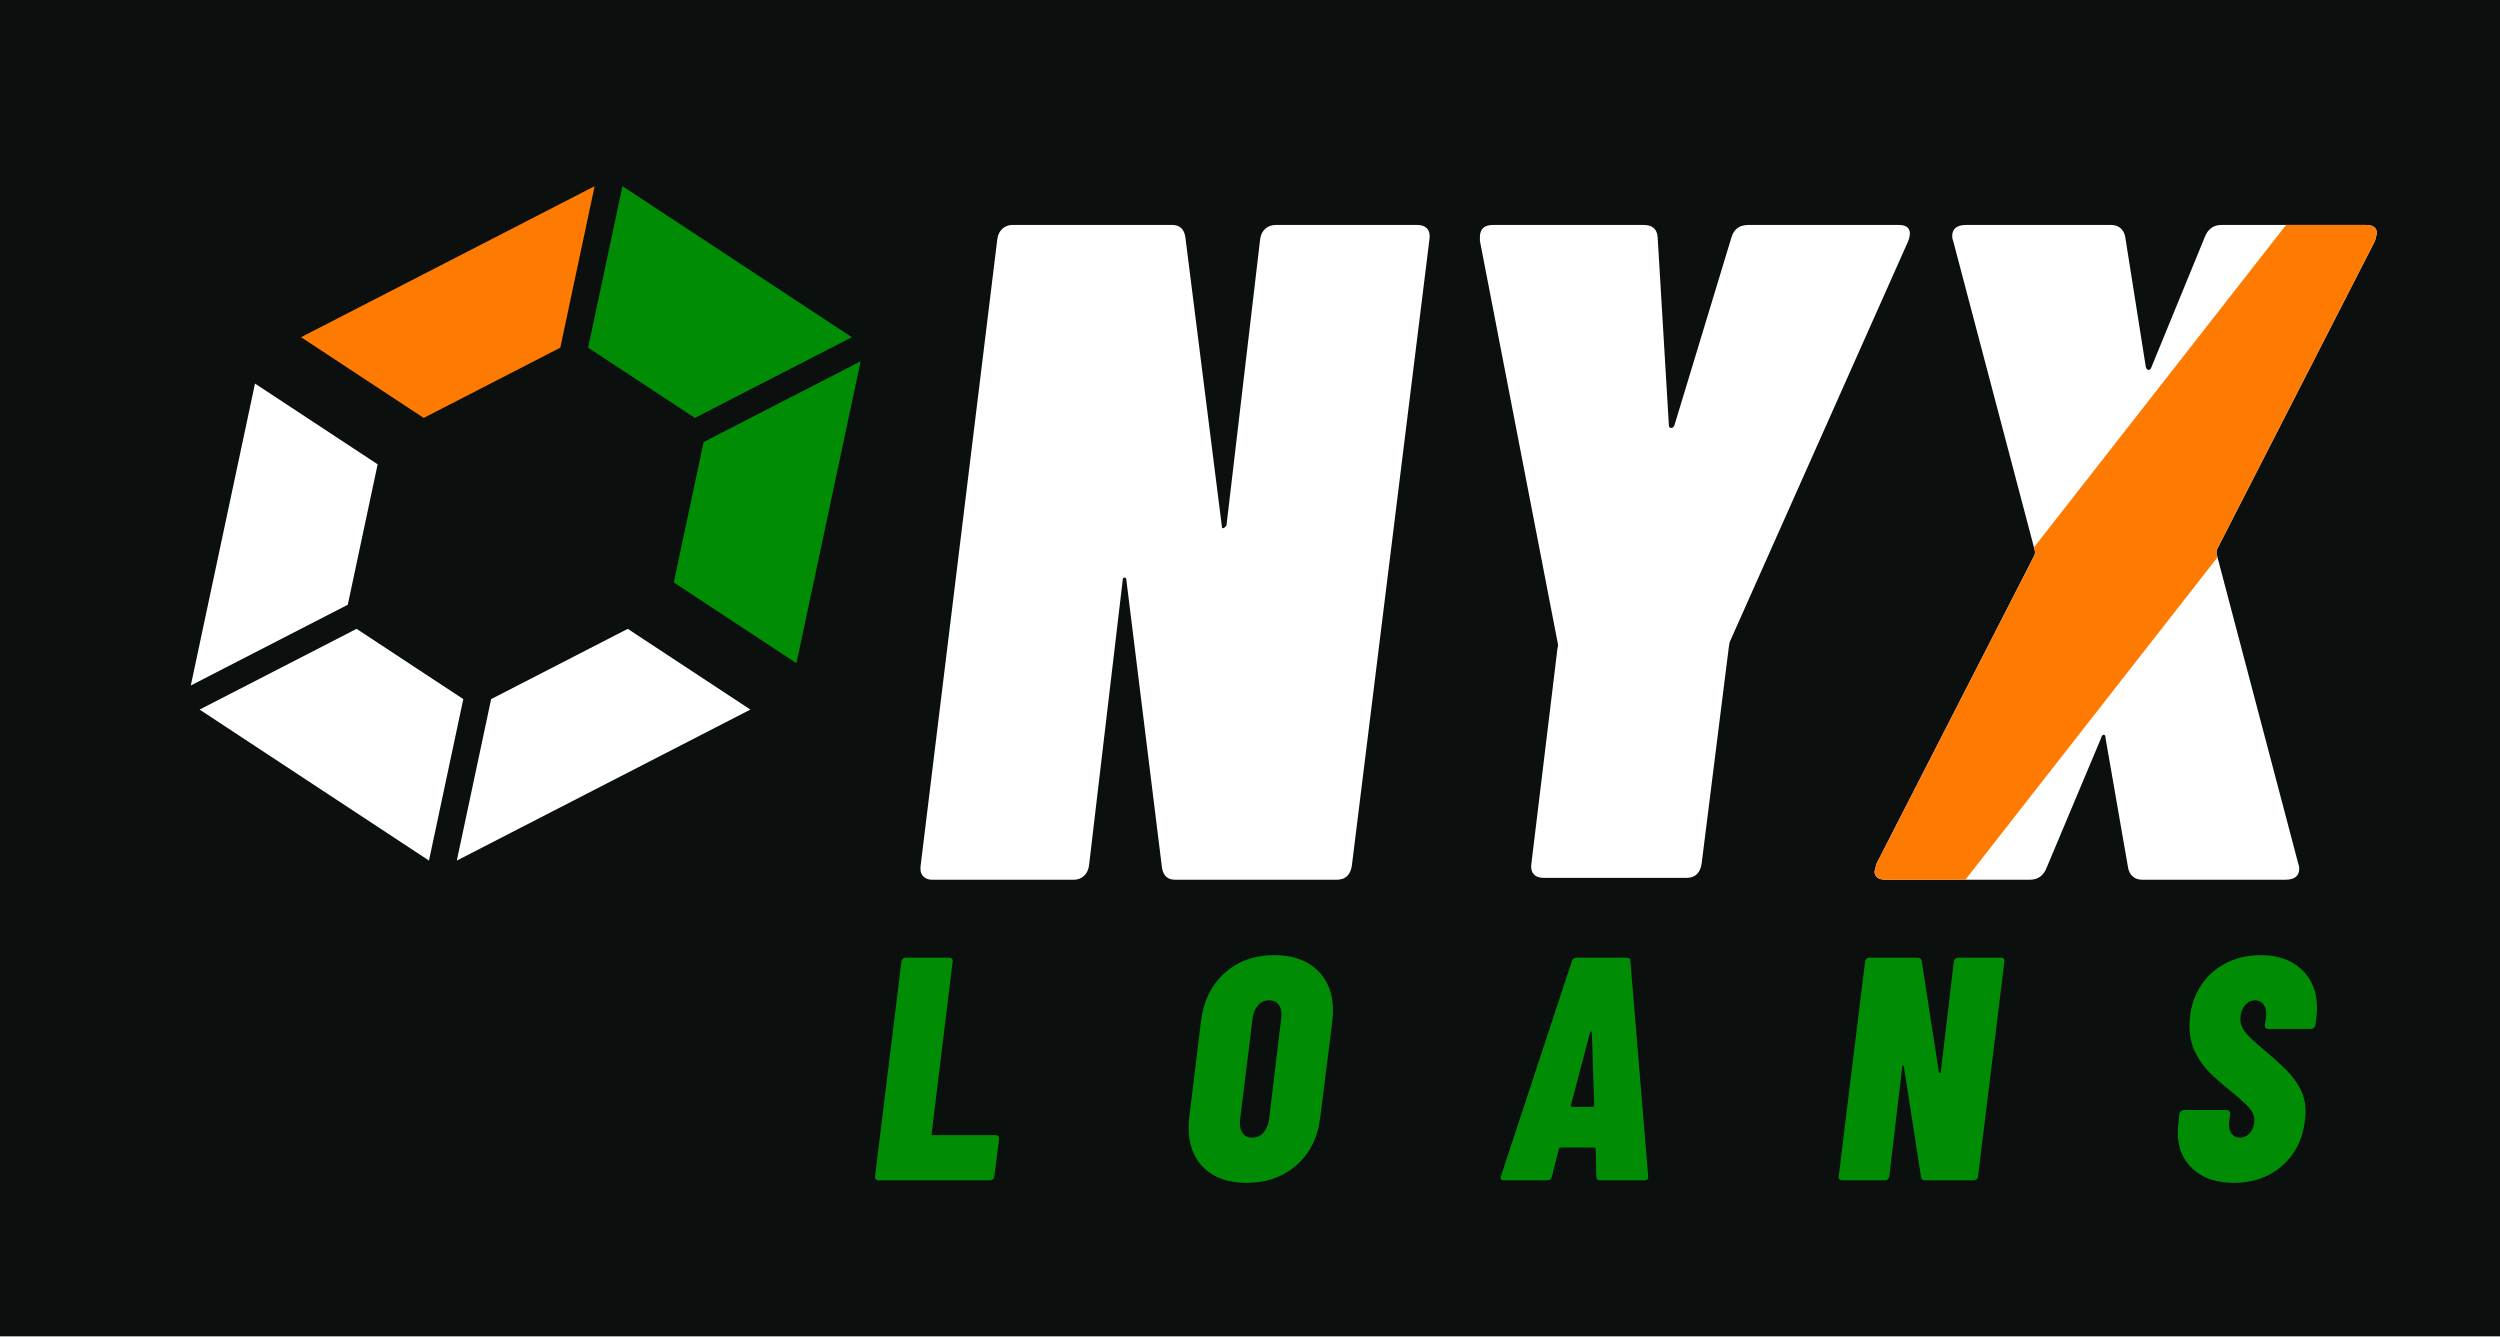
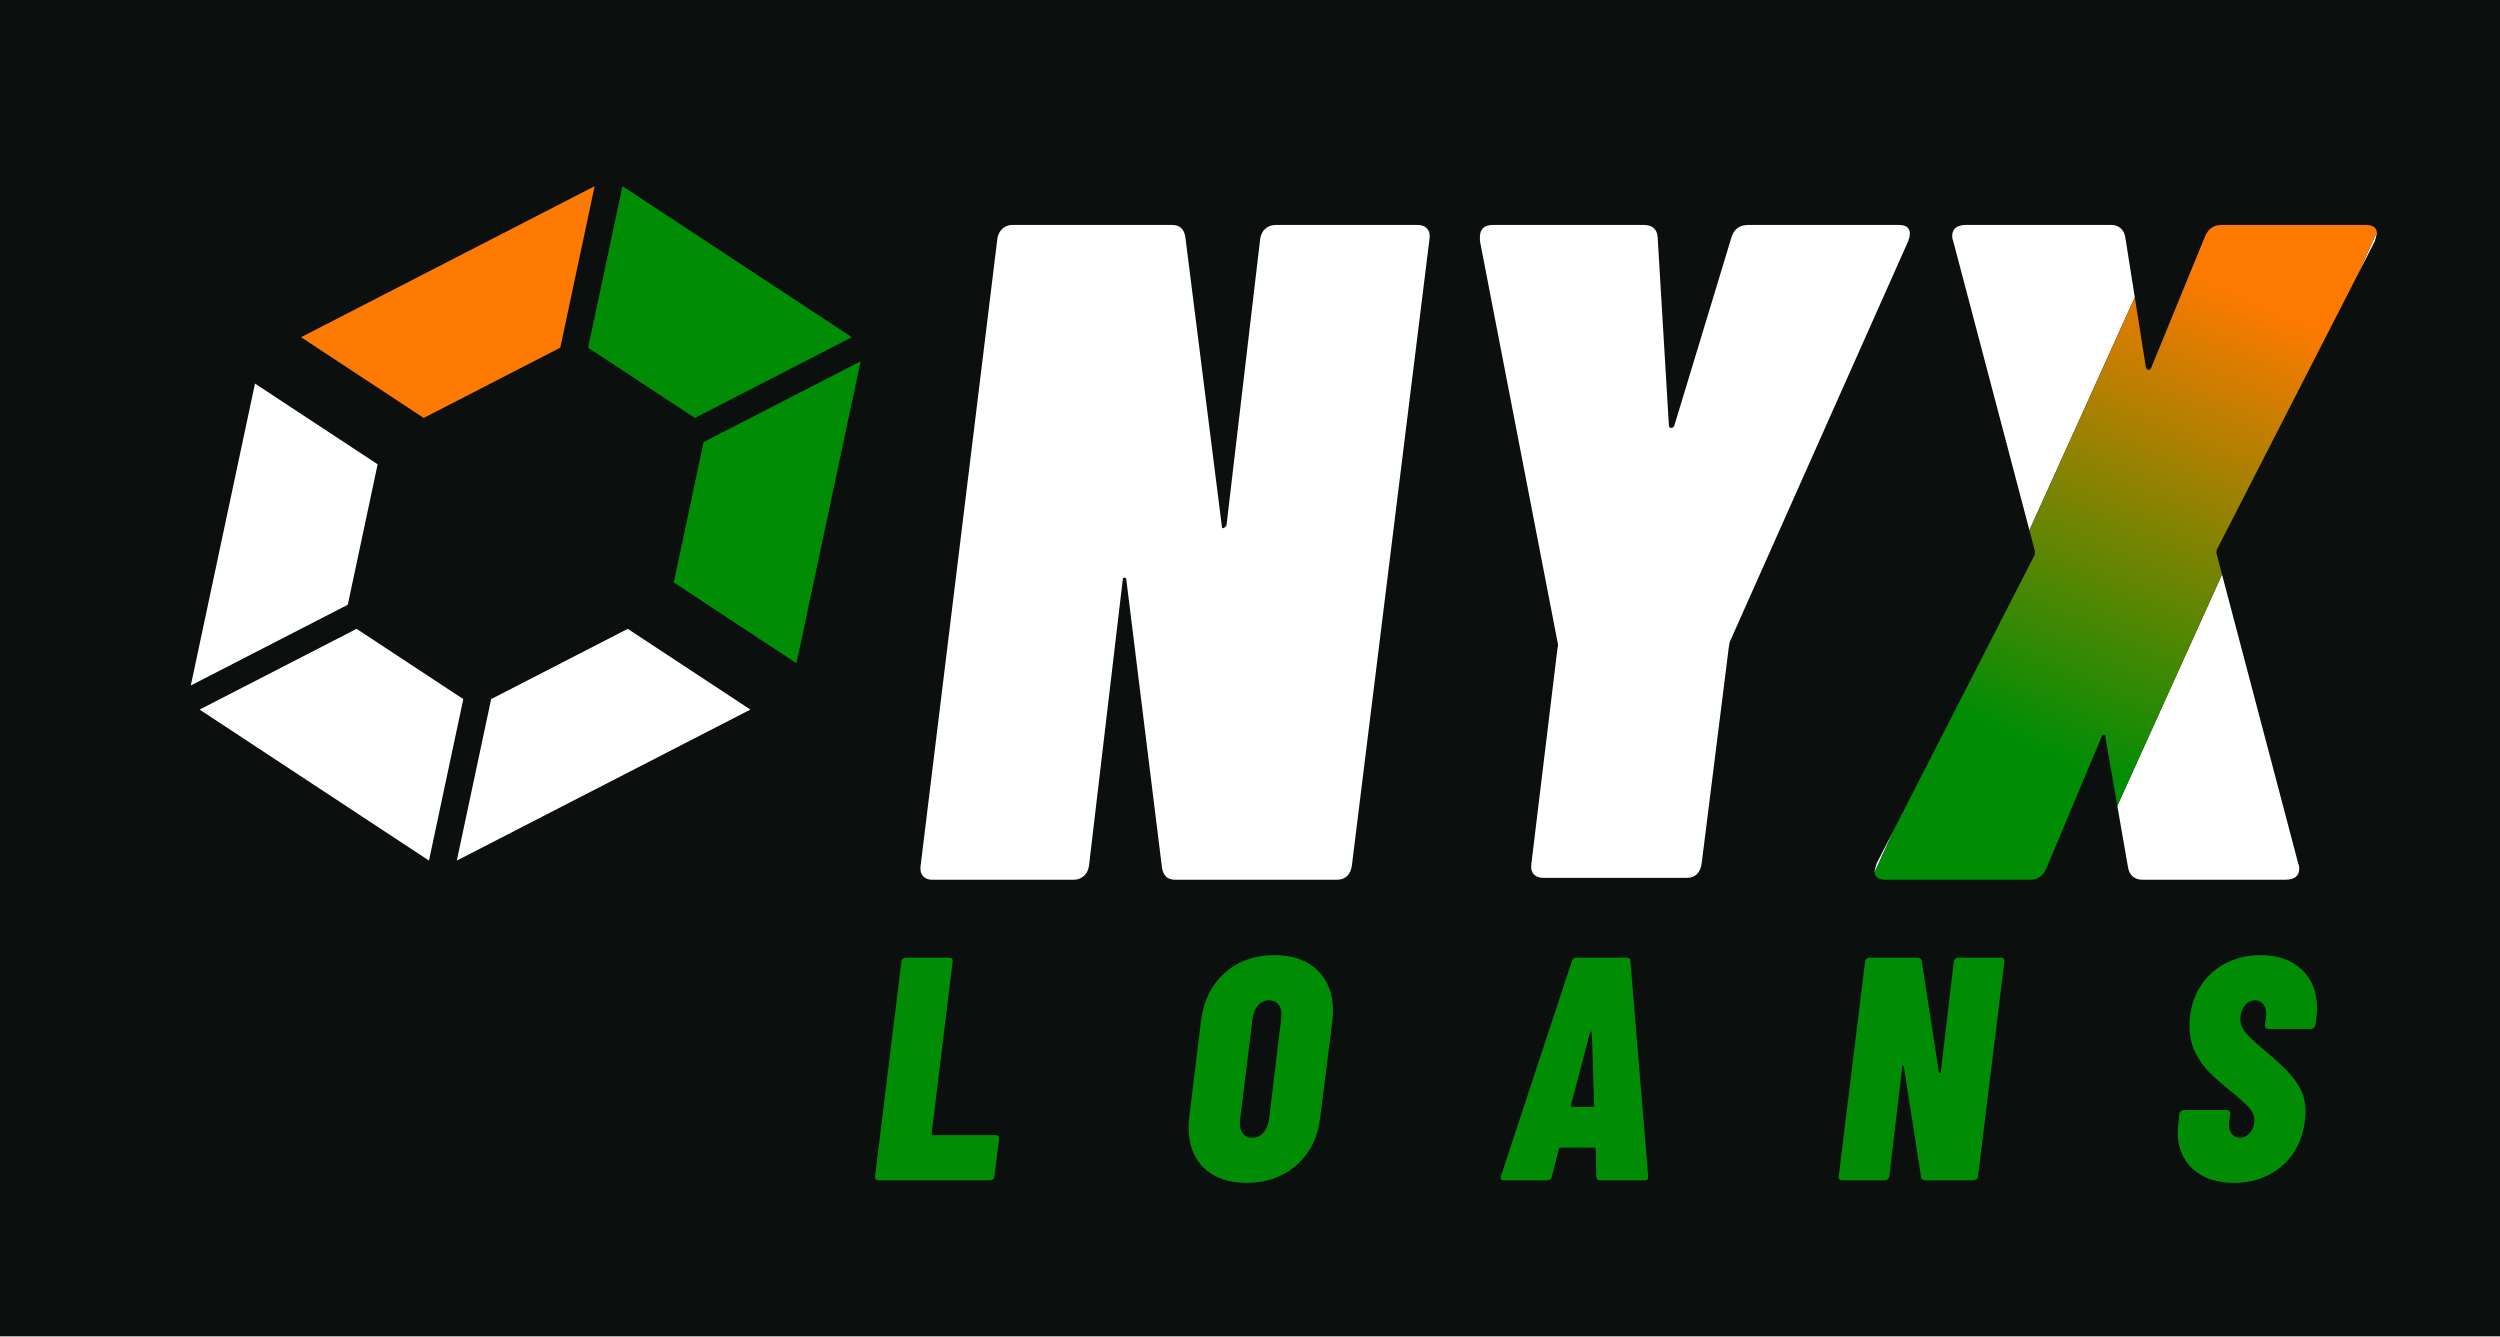
<svg xmlns="http://www.w3.org/2000/svg" viewBox="0 0 449 240" width="449" height="240">
  <rect width="449" height="240" rx="0" fill="#0B0F0D" />
  <g transform="translate(24,24)">
    <g transform="translate(0,4)">
      <g transform="matrix(1 0 -0.2126 1 14.45 0)">
        <polygon points="74.50,5.44 121.46,32.56 96.35,47.06 74.50,34.44" fill="#008D05" />
        <polygon points="123.96,36.89 123.96,91.11 98.85,76.61 98.85,51.39" fill="#008D05" />
        <polygon points="117.46,99.44 70.50,126.56 70.50,97.56 92.35,84.94" fill="#FFFFFF" />
        <polygon points="65.50,126.56 18.54,99.44 43.65,84.94 65.50,97.56" fill="#FFFFFF" />
        <polygon points="16.04,95.11 16.04,40.89 41.15,55.39 41.15,80.61" fill="#FFFFFF" />
        <polygon points="22.54,32.56 69.50,5.44 69.50,34.44 47.65,47.06" fill="#FF7A00" />
      </g>
    </g>
    <path d="M205.184 16.4H230.552Q231.728 16.4 232.316 17.072Q232.904 17.744 232.736 18.92L218.792 131.48Q218.624 132.656 217.952 133.328Q217.28 134.0 216.104 134.0H187.04Q185.024 134.0 184.688 131.816L178.304 80.24Q178.304 79.736 177.968 79.736Q177.632 79.736 177.632 80.24L171.584 131.48Q171.416 132.656 170.66 133.328Q169.904 134.0 168.896 134.0H143.36Q142.352 134.0 141.764 133.328Q141.176 132.656 141.344 131.48L155.12 18.92Q155.288 17.744 156.044 17.072Q156.8 16.4 157.808 16.4H186.536Q188.552 16.4 188.888 18.584L195.44 70.496Q195.44 71.0 195.776 70.832Q196.112 70.664 196.28 70.328L202.328 18.92Q202.496 17.744 203.252 17.072Q204.008 16.4 205.184 16.4Z" fill="#FFFFFF" />
    <path d="M251.032 131.144 255.736 92.336Q255.904 92.0 255.736 91.328L241.792 19.256V18.584Q241.792 16.4 244.144 16.4H271.192Q273.544 16.4 273.712 18.584L275.728 52.352Q275.728 52.856 276.148 52.856Q276.568 52.856 276.736 52.352L286.984 18.584Q287.656 16.4 290.008 16.4H317.056Q318.4 16.4 318.82 17.156Q319.24 17.912 318.736 19.256L286.648 91.328L286.48 92.336L281.608 131.144Q281.44 132.32 280.768 132.992Q280.096 133.664 278.92 133.664H253.216Q252.04 133.664 251.452 132.992Q250.864 132.32 251.032 131.144Z" fill="#FFFFFF" />
-     <path d="M312.672 132.488 313.008 131.144 341.4 75.704Q341.568 75.2 341.4 74.696L326.784 19.256Q326.616 18.92 326.616 18.416Q326.616 16.4 329.136 16.4H355.176Q356.184 16.4 356.856 16.988Q357.528 17.576 357.696 18.584L361.392 41.936Q361.56 42.44 361.896 42.44Q362.232 42.44 362.4 41.936L371.976 18.584Q372.816 16.4 375 16.4H400.872Q402.888 16.4 402.888 17.912L402.552 19.256L374.16 74.696Q373.992 75.2 374.16 75.704L388.776 131.144Q388.944 131.48 388.944 131.984Q388.944 134.0 386.424 134.0H360.72Q359.712 134.0 359.04 133.412Q358.368 132.824 358.2 131.816L354.168 108.632Q354.168 107.96 353.832 107.96Q353.496 107.96 353.328 108.632L343.584 131.816Q342.744 134.0 340.56 134.0H314.688Q312.672 134.0 312.672 132.488Z" fill="#FFFFFF" />
-     <clipPath id="u4">
-       <polygon points="297.94,129.76 396.15,4.16 417.62,20.64 319.41,146.24" />
+     <clipPath id="u12">
+       <path clip-rule="evenodd" d="M262.7 -33.6 H452.9 V184.0 H262.7 Z M308.88,141.06 L347.07,141.06 L406.68,9.34 L368.49,9.34 Z" />
    </clipPath>
-     <path d="M312.672 132.488 313.008 131.144 341.4 75.704Q341.568 75.2 341.4 74.696L326.784 19.256Q326.616 18.92 326.616 18.416Q326.616 16.4 329.136 16.4H355.176Q356.184 16.4 356.856 16.988Q357.528 17.576 357.696 18.584L361.392 41.936Q361.56 42.44 361.896 42.44Q362.232 42.44 362.4 41.936L371.976 18.584Q372.816 16.4 375 16.4H400.872Q402.888 16.4 402.888 17.912L402.552 19.256L374.16 74.696Q373.992 75.2 374.16 75.704L388.776 131.144Q388.944 131.48 388.944 131.984Q388.944 134.0 386.424 134.0H360.72Q359.712 134.0 359.04 133.412Q358.368 132.824 358.2 131.816L354.168 108.632Q354.168 107.96 353.832 107.96Q353.496 107.96 353.328 108.632L343.584 131.816Q342.744 134.0 340.56 134.0H314.688Q312.672 134.0 312.672 132.488Z" fill="#FF7A00" clip-path="url(#u4)" />
+     <path d="M312.672 132.488 313.008 131.144 341.4 75.704Q341.568 75.2 341.4 74.696L326.784 19.256Q326.616 18.92 326.616 18.416Q326.616 16.4 329.136 16.4H355.176Q356.184 16.4 356.856 16.988Q357.528 17.576 357.696 18.584L361.392 41.936Q361.56 42.44 361.896 42.44Q362.232 42.44 362.4 41.936L371.976 18.584Q372.816 16.4 375 16.4H400.872Q402.888 16.4 402.888 17.912L402.552 19.256L374.16 74.696Q373.992 75.2 374.16 75.704L388.776 131.144Q388.944 131.48 388.944 131.984Q388.944 134.0 386.424 134.0H360.72Q359.712 134.0 359.04 133.412Q358.368 132.824 358.2 131.816L354.168 108.632Q354.168 107.96 353.832 107.96Q353.496 107.96 353.328 108.632L343.584 131.816Q342.744 134.0 340.56 134.0H314.688Q312.672 134.0 312.672 132.488Z" fill="#FFFFFF" clip-path="url(#u12)" />
+     <linearGradient id="u11" gradientUnits="userSpaceOnUse" x1="331.2" y1="134.0" x2="384.4" y2="16.4">
+       <stop offset="0.2" stop-color="#008D05" />
+       <stop offset="0.9" stop-color="#FF7A00" />
+     </linearGradient>
+     <clipPath id="u10">
+       <polygon points="308.88,141.06 347.07,141.06 406.68,9.34 368.49,9.34" />
+     </clipPath>
+     <path d="M312.672 132.488 313.008 131.144 341.4 75.704Q341.568 75.2 341.4 74.696L326.784 19.256Q326.616 18.92 326.616 18.416Q326.616 16.4 329.136 16.4H355.176Q356.184 16.4 356.856 16.988Q357.528 17.576 357.696 18.584L361.392 41.936Q361.56 42.44 361.896 42.44Q362.232 42.44 362.4 41.936L371.976 18.584Q372.816 16.4 375 16.4H400.872Q402.888 16.4 402.888 17.912L402.552 19.256L374.16 74.696Q373.992 75.2 374.16 75.704L388.776 131.144Q388.944 131.48 388.944 131.984Q388.944 134.0 386.424 134.0H360.72Q359.712 134.0 359.04 133.412Q358.368 132.824 358.2 131.816L354.168 108.632Q354.168 107.96 353.832 107.96Q353.496 107.96 353.328 108.632L343.584 131.816Q342.744 134.0 340.56 134.0H314.688Q312.672 134.0 312.672 132.488Z" fill="url(#u11)" clip-path="url(#u10)" />
    <path d="M133.156 187.299 137.897 148.685Q137.954 148.4 138.154 148.2Q138.354 148.0 138.639 148.0H146.522Q146.807 148.0 146.979 148.2Q147.15 148.4 147.093 148.685L143.323 179.587Q143.209 179.873 143.552 179.873H154.861Q155.147 179.873 155.318 180.073Q155.49 180.273 155.432 180.558L154.576 187.299Q154.576 187.584 154.347 187.784Q154.119 187.984 153.833 187.984H133.727Q133.441 187.984 133.27 187.784Q133.099 187.584 133.156 187.299Z" fill="#008D05" />
    <path d="M189.476 178.502Q189.476 177.874 189.59 176.617L191.704 159.367Q192.389 153.94 195.959 150.742Q199.529 147.543 204.898 147.543Q209.754 147.543 212.581 150.228Q215.408 152.912 215.408 157.539Q215.408 158.11 215.294 159.367L213.124 176.617Q212.495 182.044 208.868 185.242Q205.241 188.441 199.872 188.441Q195.017 188.441 192.246 185.785Q189.476 183.129 189.476 178.502ZM203.927 177.017 206.098 158.967Q206.155 158.681 206.155 158.224Q206.155 157.025 205.584 156.34Q205.013 155.654 203.927 155.654Q202.728 155.654 201.928 156.568Q201.128 157.482 200.957 158.967L198.729 177.017L198.672 177.645Q198.672 178.902 199.244 179.616Q199.815 180.33 200.9 180.33Q202.1 180.33 202.899 179.445Q203.699 178.559 203.927 177.017Z" fill="#008D05" />
    <path d="M262.704 187.356 262.59 182.386Q262.647 182.272 262.532 182.186Q262.418 182.101 262.304 182.101H256.306Q255.964 182.101 255.964 182.386L254.707 187.356Q254.536 187.984 253.907 187.984H246.025Q245.339 187.984 245.568 187.241L258.306 148.628Q258.477 148.0 259.105 148.0H268.13Q268.816 148.0 268.816 148.628L272.014 187.241V187.413Q272.014 187.984 271.386 187.984H263.332Q262.704 187.984 262.704 187.356ZM258.306 174.789H262.018Q262.304 174.789 262.304 174.504L261.904 161.48Q261.904 161.252 261.79 161.252Q261.676 161.252 261.561 161.48L258.134 174.504Q258.134 174.789 258.306 174.789Z" fill="#008D05" />
    <path d="M327.649 148.0H335.418Q335.703 148.0 335.875 148.2Q336.046 148.4 335.989 148.685L331.248 187.299Q331.248 187.584 331.019 187.784Q330.791 187.984 330.505 187.984H321.709Q321.138 187.984 321.023 187.413L317.939 167.535Q317.939 167.364 317.796 167.335Q317.653 167.307 317.653 167.535L315.311 187.299Q315.254 187.584 315.054 187.784Q314.854 187.984 314.569 187.984H306.8Q306.515 187.984 306.344 187.784Q306.172 187.584 306.229 187.299L310.97 148.685Q311.027 148.4 311.227 148.2Q311.427 148.0 311.713 148.0H320.395Q321.023 148.0 321.138 148.571L324.222 168.563Q324.222 168.735 324.365 168.735Q324.508 168.735 324.565 168.506L326.907 148.685Q326.964 148.4 327.164 148.2Q327.364 148.0 327.649 148.0Z" fill="#008D05" />
    <path d="M367.119 179.359Q367.119 178.845 367.233 177.817L367.405 176.046Q367.462 175.76 367.69 175.56Q367.919 175.36 368.204 175.36H375.916Q376.544 175.36 376.544 176.046L376.373 177.36L376.316 177.931Q376.316 179.016 376.858 179.673Q377.401 180.33 378.258 180.33Q379.343 180.33 380.114 179.445Q380.885 178.559 380.885 177.131Q380.885 176.046 380 175.018Q379.114 173.99 376.601 171.933Q374.202 169.991 372.774 168.563Q371.346 167.135 370.289 165.05Q369.233 162.965 369.233 160.281Q369.233 156.568 370.889 153.655Q372.546 150.742 375.459 149.142Q378.372 147.543 382.028 147.543Q386.654 147.543 389.396 150.142Q392.138 152.741 392.138 157.082Q392.138 157.596 392.024 158.739L391.852 160.109Q391.795 160.395 391.567 160.595Q391.338 160.795 391.052 160.795H383.398Q382.77 160.795 382.77 160.109L382.999 158.51Q383.113 157.253 382.57 156.454Q382.028 155.654 380.999 155.654Q379.914 155.654 379.143 156.625Q378.372 157.596 378.372 159.081Q378.372 160.281 379.257 161.395Q380.143 162.508 382.484 164.451Q385.398 166.907 386.854 168.42Q388.311 169.934 389.196 171.676Q390.081 173.418 390.081 175.646Q390.081 176.103 389.967 177.245Q389.339 182.386 385.826 185.414Q382.313 188.441 377.229 188.441Q372.546 188.441 369.832 185.956Q367.119 183.472 367.119 179.359Z" fill="#008D05" />
  </g>
</svg>
